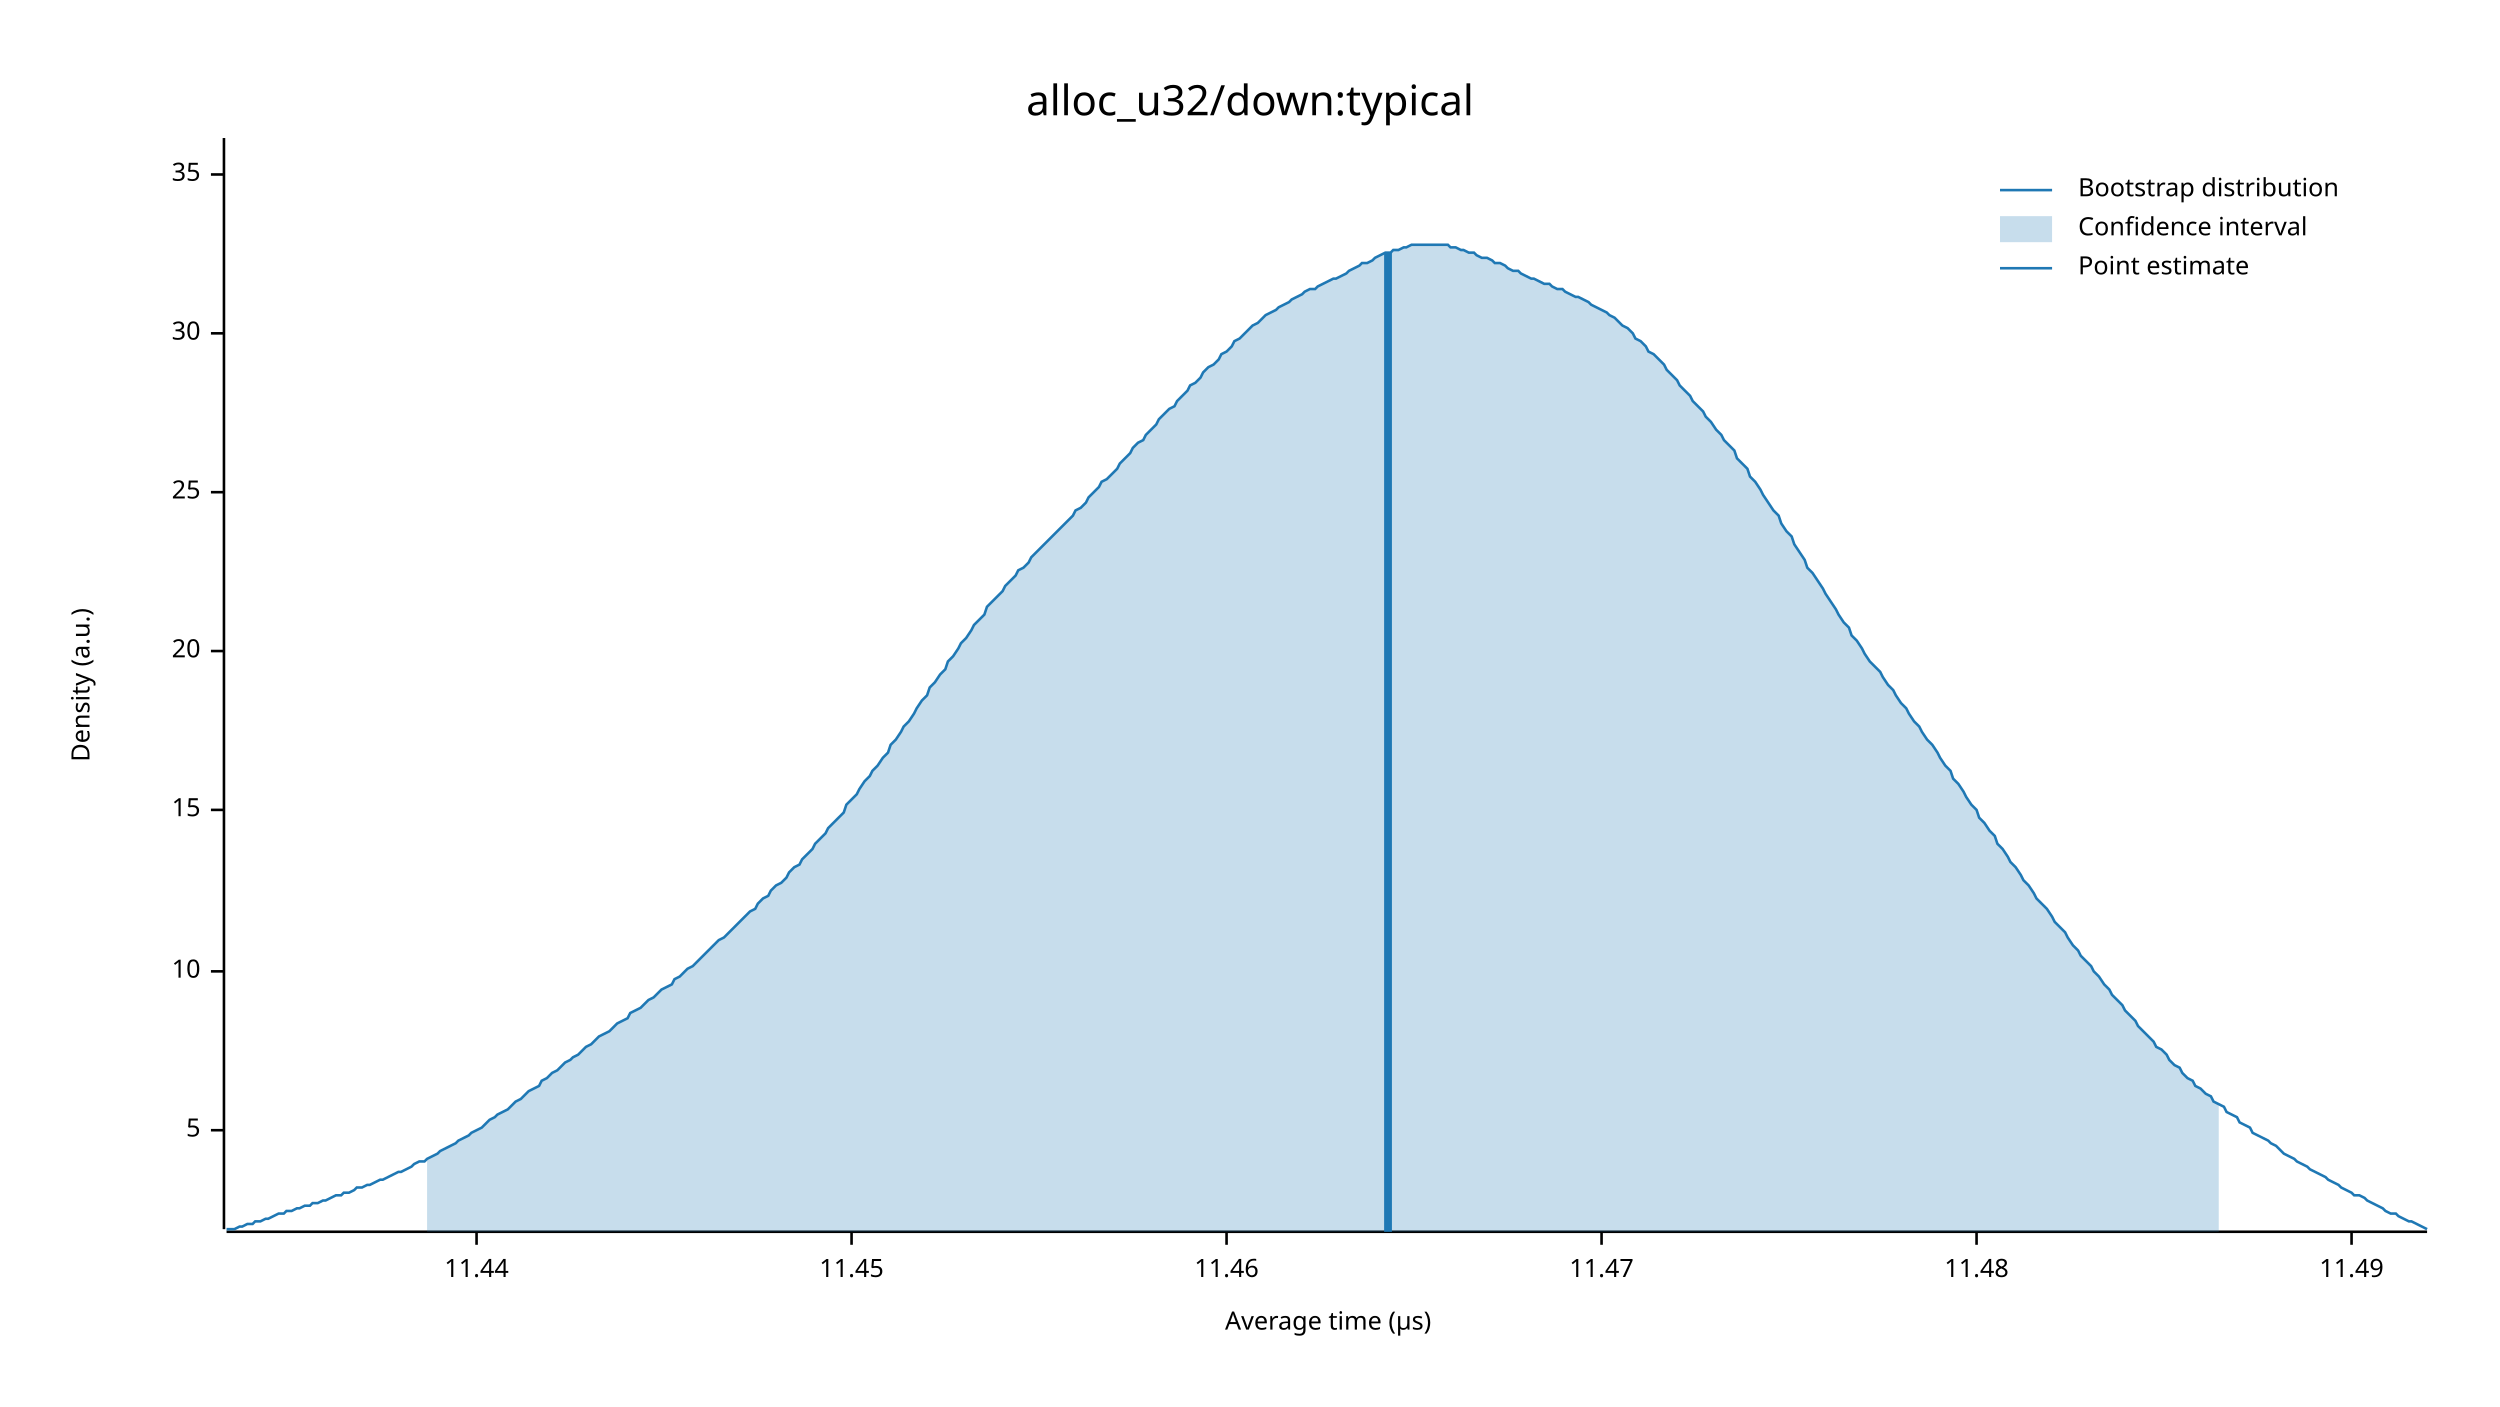
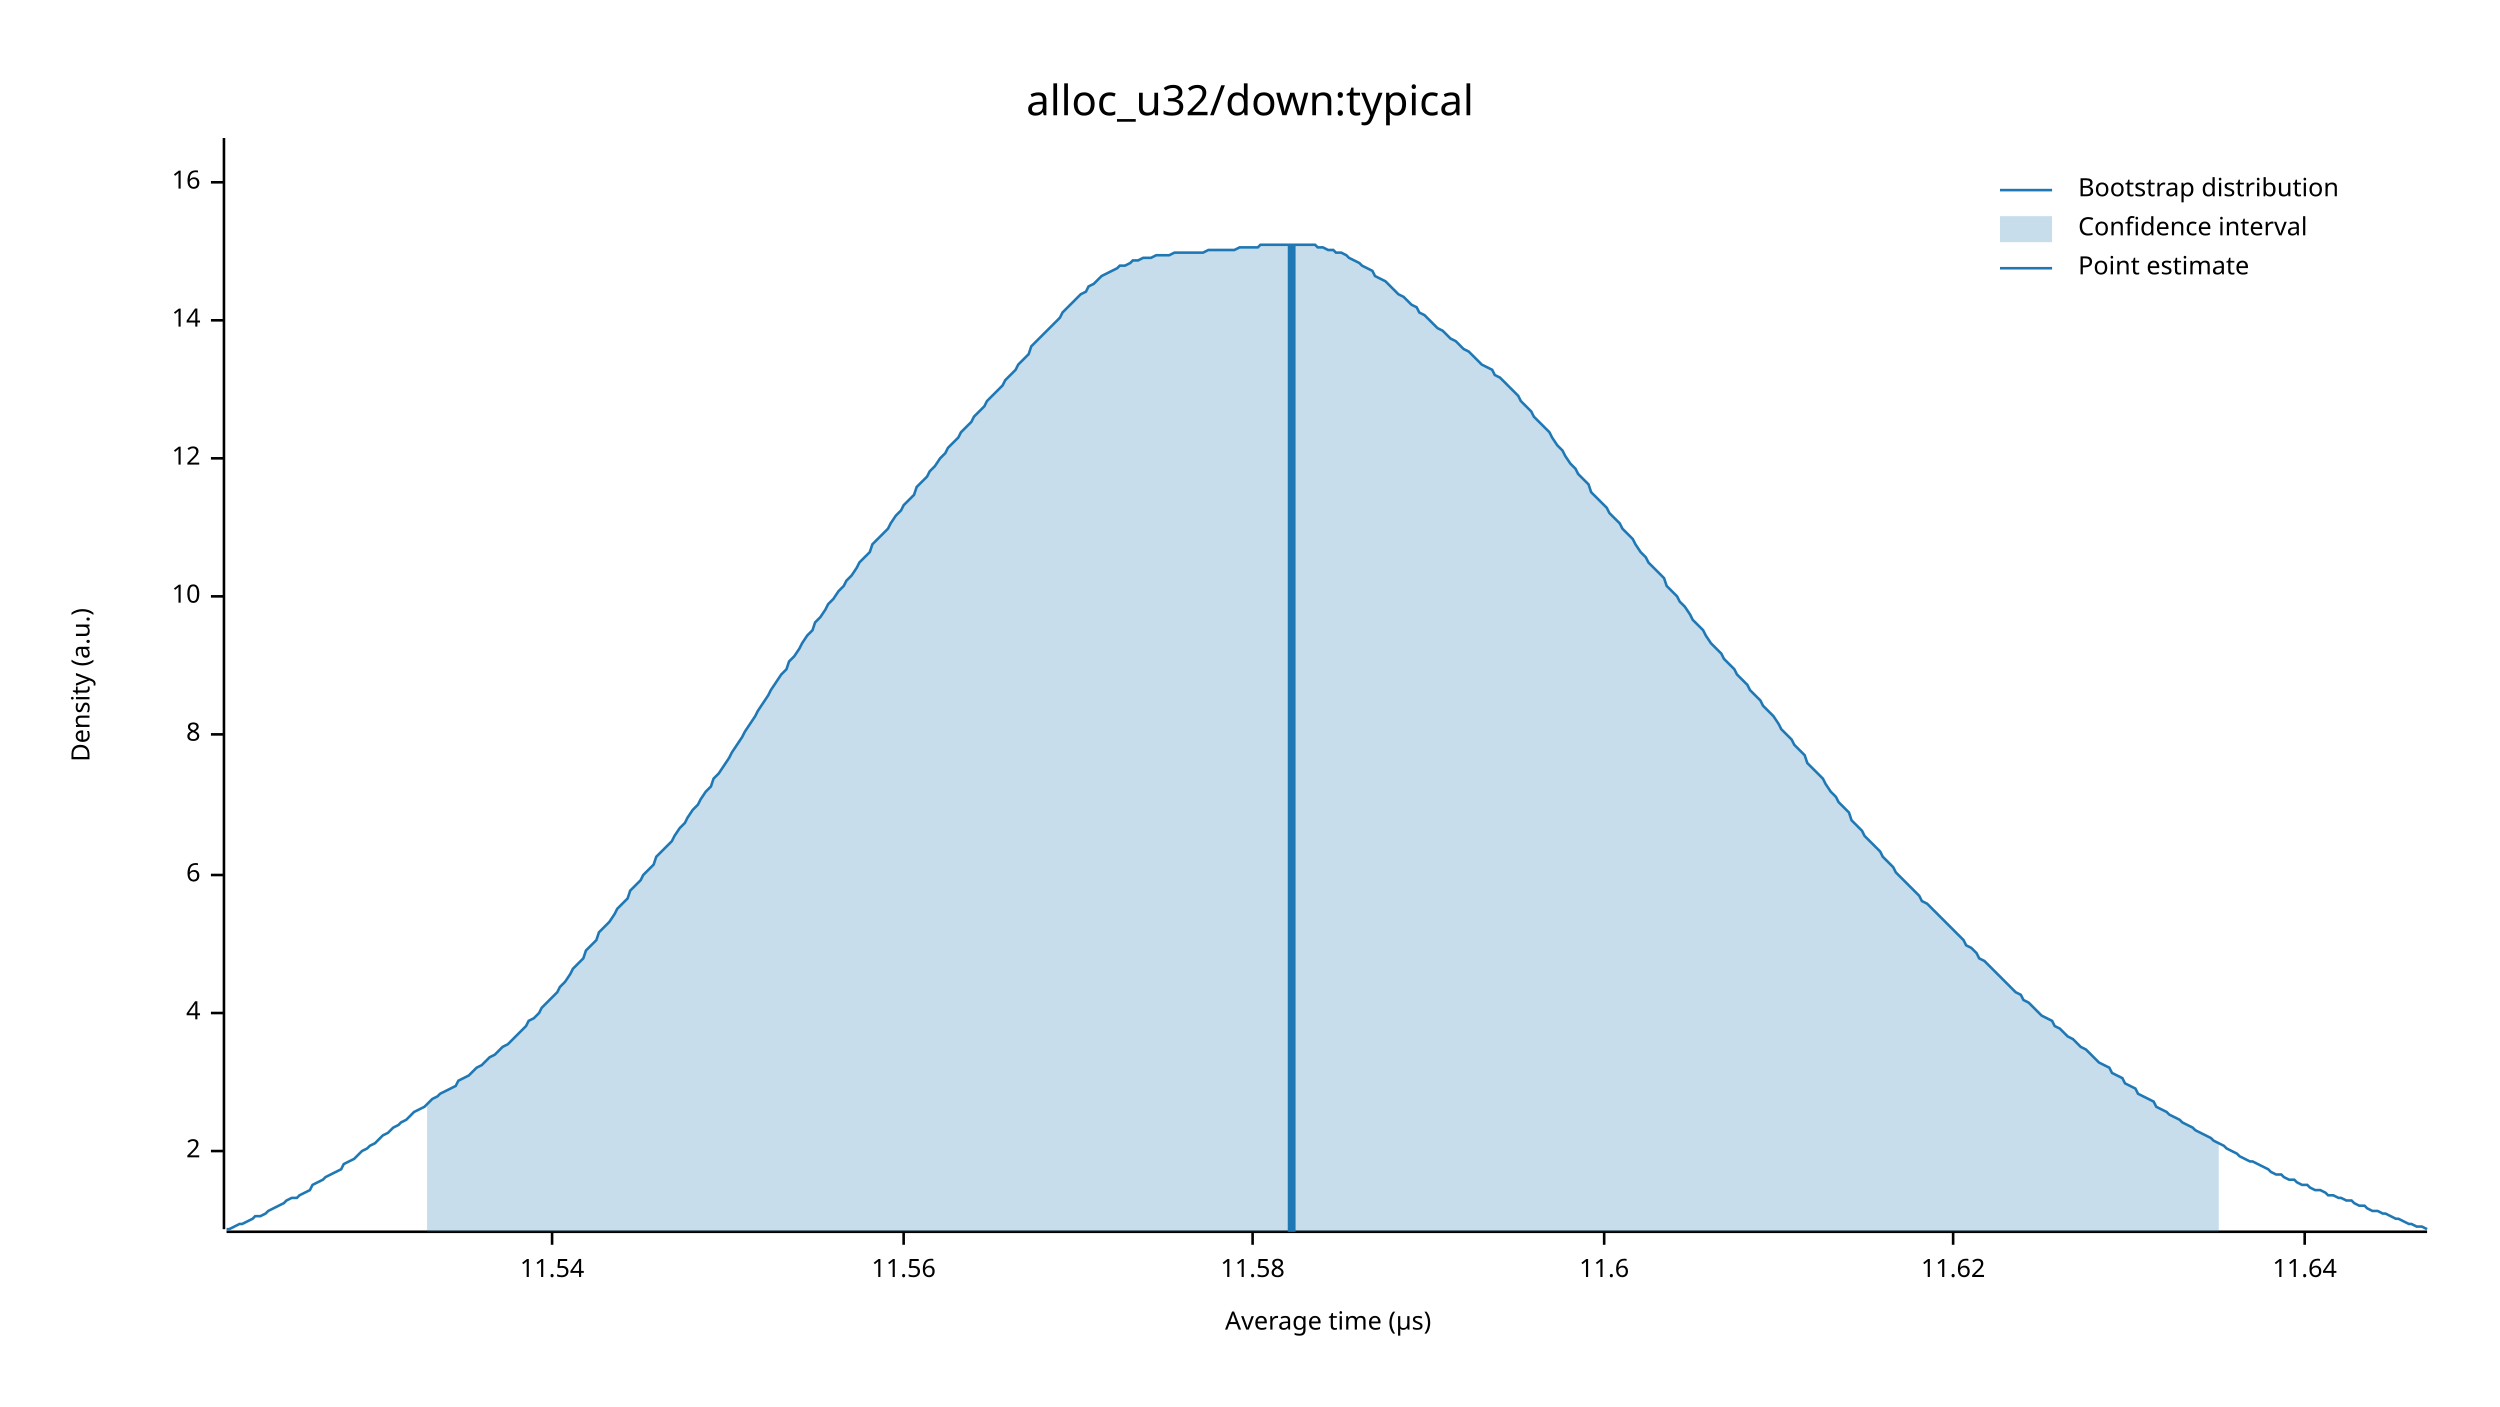
<svg xmlns="http://www.w3.org/2000/svg" width="960" height="540" viewBox="0 0 960 540">
  <text x="480" y="32" dy="0.76em" text-anchor="middle" font-family="sans-serif" font-size="16.129" opacity="1" fill="#000000">
alloc_u32/down:typical
</text>
  <text x="27" y="263" dy="0.76em" text-anchor="middle" font-family="sans-serif" font-size="9.677" opacity="1" fill="#000000" transform="rotate(270, 27, 263)">
Density (a.u.)
</text>
  <text x="510" y="513" dy="-0.5ex" text-anchor="middle" font-family="sans-serif" font-size="9.677" opacity="1" fill="#000000">
Average time (µs)
</text>
  <polyline fill="none" opacity="1" stroke="#000000" stroke-width="1" points="86,53 86,472 " />
-   <text x="77" y="434" dy="0.5ex" text-anchor="end" font-family="sans-serif" font-size="9.677" opacity="1" fill="#000000">
- 5
+   <text x="77" y="442" dy="0.5ex" text-anchor="end" font-family="sans-serif" font-size="9.677" opacity="1" fill="#000000">
+ 2
</text>
-   <polyline fill="none" opacity="1" stroke="#000000" stroke-width="1" points="81,434 86,434 " />
-   <text x="77" y="373" dy="0.5ex" text-anchor="end" font-family="sans-serif" font-size="9.677" opacity="1" fill="#000000">
+   <polyline fill="none" opacity="1" stroke="#000000" stroke-width="1" points="81,442 86,442 " />
+   <text x="77" y="389" dy="0.5ex" text-anchor="end" font-family="sans-serif" font-size="9.677" opacity="1" fill="#000000">
+ 4
+ </text>
+   <polyline fill="none" opacity="1" stroke="#000000" stroke-width="1" points="81,389 86,389 " />
+   <text x="77" y="336" dy="0.5ex" text-anchor="end" font-family="sans-serif" font-size="9.677" opacity="1" fill="#000000">
+ 6
+ </text>
+   <polyline fill="none" opacity="1" stroke="#000000" stroke-width="1" points="81,336 86,336 " />
+   <text x="77" y="282" dy="0.5ex" text-anchor="end" font-family="sans-serif" font-size="9.677" opacity="1" fill="#000000">
+ 8
+ </text>
+   <polyline fill="none" opacity="1" stroke="#000000" stroke-width="1" points="81,282 86,282 " />
+   <text x="77" y="229" dy="0.5ex" text-anchor="end" font-family="sans-serif" font-size="9.677" opacity="1" fill="#000000">
10
</text>
-   <polyline fill="none" opacity="1" stroke="#000000" stroke-width="1" points="81,373 86,373 " />
-   <text x="77" y="311" dy="0.5ex" text-anchor="end" font-family="sans-serif" font-size="9.677" opacity="1" fill="#000000">
- 15
+   <polyline fill="none" opacity="1" stroke="#000000" stroke-width="1" points="81,229 86,229 " />
+   <text x="77" y="176" dy="0.5ex" text-anchor="end" font-family="sans-serif" font-size="9.677" opacity="1" fill="#000000">
+ 12
</text>
-   <polyline fill="none" opacity="1" stroke="#000000" stroke-width="1" points="81,311 86,311 " />
-   <text x="77" y="250" dy="0.5ex" text-anchor="end" font-family="sans-serif" font-size="9.677" opacity="1" fill="#000000">
- 20
+   <polyline fill="none" opacity="1" stroke="#000000" stroke-width="1" points="81,176 86,176 " />
+   <text x="77" y="123" dy="0.5ex" text-anchor="end" font-family="sans-serif" font-size="9.677" opacity="1" fill="#000000">
+ 14
</text>
-   <polyline fill="none" opacity="1" stroke="#000000" stroke-width="1" points="81,250 86,250 " />
-   <text x="77" y="189" dy="0.5ex" text-anchor="end" font-family="sans-serif" font-size="9.677" opacity="1" fill="#000000">
- 25
+   <polyline fill="none" opacity="1" stroke="#000000" stroke-width="1" points="81,123 86,123 " />
+   <text x="77" y="70" dy="0.5ex" text-anchor="end" font-family="sans-serif" font-size="9.677" opacity="1" fill="#000000">
+ 16
</text>
-   <polyline fill="none" opacity="1" stroke="#000000" stroke-width="1" points="81,189 86,189 " />
-   <text x="77" y="128" dy="0.5ex" text-anchor="end" font-family="sans-serif" font-size="9.677" opacity="1" fill="#000000">
- 30
+   <polyline fill="none" opacity="1" stroke="#000000" stroke-width="1" points="81,70 86,70 " />
+   <polyline fill="none" opacity="1" stroke="#000000" stroke-width="1" points="87,473 932,473 " />
+   <text x="212" y="483" dy="0.76em" text-anchor="middle" font-family="sans-serif" font-size="9.677" opacity="1" fill="#000000">
+ 11.54
</text>
-   <polyline fill="none" opacity="1" stroke="#000000" stroke-width="1" points="81,128 86,128 " />
-   <text x="77" y="67" dy="0.5ex" text-anchor="end" font-family="sans-serif" font-size="9.677" opacity="1" fill="#000000">
- 35
+   <polyline fill="none" opacity="1" stroke="#000000" stroke-width="1" points="212,473 212,478 " />
+   <text x="347" y="483" dy="0.76em" text-anchor="middle" font-family="sans-serif" font-size="9.677" opacity="1" fill="#000000">
+ 11.56
</text>
-   <polyline fill="none" opacity="1" stroke="#000000" stroke-width="1" points="81,67 86,67 " />
-   <polyline fill="none" opacity="1" stroke="#000000" stroke-width="1" points="87,473 932,473 " />
-   <text x="183" y="483" dy="0.76em" text-anchor="middle" font-family="sans-serif" font-size="9.677" opacity="1" fill="#000000">
- 11.44
+   <polyline fill="none" opacity="1" stroke="#000000" stroke-width="1" points="347,473 347,478 " />
+   <text x="481" y="483" dy="0.76em" text-anchor="middle" font-family="sans-serif" font-size="9.677" opacity="1" fill="#000000">
+ 11.58
</text>
-   <polyline fill="none" opacity="1" stroke="#000000" stroke-width="1" points="183,473 183,478 " />
-   <text x="327" y="483" dy="0.76em" text-anchor="middle" font-family="sans-serif" font-size="9.677" opacity="1" fill="#000000">
- 11.45
+   <polyline fill="none" opacity="1" stroke="#000000" stroke-width="1" points="481,473 481,478 " />
+   <text x="616" y="483" dy="0.76em" text-anchor="middle" font-family="sans-serif" font-size="9.677" opacity="1" fill="#000000">
+ 11.6
</text>
-   <polyline fill="none" opacity="1" stroke="#000000" stroke-width="1" points="327,473 327,478 " />
-   <text x="471" y="483" dy="0.76em" text-anchor="middle" font-family="sans-serif" font-size="9.677" opacity="1" fill="#000000">
- 11.46
+   <polyline fill="none" opacity="1" stroke="#000000" stroke-width="1" points="616,473 616,478 " />
+   <text x="750" y="483" dy="0.76em" text-anchor="middle" font-family="sans-serif" font-size="9.677" opacity="1" fill="#000000">
+ 11.62
</text>
-   <polyline fill="none" opacity="1" stroke="#000000" stroke-width="1" points="471,473 471,478 " />
-   <text x="615" y="483" dy="0.76em" text-anchor="middle" font-family="sans-serif" font-size="9.677" opacity="1" fill="#000000">
- 11.47
+   <polyline fill="none" opacity="1" stroke="#000000" stroke-width="1" points="750,473 750,478 " />
+   <text x="885" y="483" dy="0.76em" text-anchor="middle" font-family="sans-serif" font-size="9.677" opacity="1" fill="#000000">
+ 11.64
</text>
-   <polyline fill="none" opacity="1" stroke="#000000" stroke-width="1" points="615,473 615,478 " />
-   <text x="759" y="483" dy="0.76em" text-anchor="middle" font-family="sans-serif" font-size="9.677" opacity="1" fill="#000000">
- 11.48
- </text>
-   <polyline fill="none" opacity="1" stroke="#000000" stroke-width="1" points="759,473 759,478 " />
-   <text x="903" y="483" dy="0.76em" text-anchor="middle" font-family="sans-serif" font-size="9.677" opacity="1" fill="#000000">
- 11.49
- </text>
-   <polyline fill="none" opacity="1" stroke="#000000" stroke-width="1" points="903,473 903,478 " />
-   <polyline fill="none" opacity="1" stroke="#1F78B4" stroke-width="1" points="87,472 88,472 90,472 92,471 93,471 95,470 97,470 98,469 100,469 102,468 103,468 105,467 107,466 109,466 110,465 112,465 114,464 115,464 117,463 119,463 120,462 122,462 124,461 125,461 127,460 129,459 131,459 132,458 134,458 136,457 137,456 139,456 141,455 142,455 144,454 146,453 147,453 149,452 151,451 153,450 154,450 156,449 158,448 159,447 161,446 163,446 164,445 166,444 168,443 169,442 171,441 173,440 175,439 176,438 178,437 180,436 181,435 183,434 185,433 186,432 188,430 190,429 191,428 193,427 195,426 197,424 198,423 200,422 202,420 203,419 205,418 207,417 208,415 210,414 212,412 214,411 215,410 217,408 219,407 220,406 222,405 224,403 225,402 227,401 229,399 230,398 232,397 234,396 236,394 237,393 239,392 241,391 242,389 244,388 246,387 247,386 249,384 251,383 252,382 254,380 256,379 258,378 259,376 261,375 263,373 264,372 266,371 268,369 269,368 271,366 273,364 274,363 276,361 278,360 280,358 281,357 283,355 285,353 286,352 288,350 290,349 291,347 293,345 295,344 296,342 298,340 300,339 302,337 303,335 305,333 307,332 308,330 310,328 312,326 313,324 315,322 317,320 318,318 320,316 322,314 324,312 325,309 327,307 329,305 330,303 332,300 334,298 335,296 337,294 339,291 341,289 342,286 344,284 346,281 347,279 349,277 351,274 352,272 354,269 356,267 357,264 359,262 361,259 363,257 364,254 366,252 368,249 369,247 371,245 373,242 374,240 376,238 378,236 379,233 381,231 383,229 385,227 386,225 388,223 390,221 391,219 393,218 395,216 396,214 398,212 400,210 401,209 403,207 405,205 407,203 408,202 410,200 412,198 413,196 415,195 417,193 418,191 420,189 422,187 423,185 425,184 427,182 429,180 430,178 432,176 434,174 435,172 437,170 439,169 440,167 442,165 444,163 445,161 447,159 449,157 451,156 452,154 454,152 456,150 457,148 459,147 461,145 462,143 464,141 466,140 468,138 469,136 471,135 473,133 474,131 476,130 478,128 479,127 481,125 483,124 484,123 486,121 488,120 490,119 491,118 493,117 495,116 496,115 498,114 500,113 501,112 503,111 505,111 506,110 508,109 510,108 512,107 513,107 515,106 517,105 518,104 520,103 522,102 523,101 525,101 527,100 528,99 530,98 532,97 534,97 535,96 537,96 539,95 540,95 542,94 544,94 545,94 547,94 549,94 550,94 552,94 554,94 556,94 557,95 559,95 561,96 562,96 564,97 566,97 567,98 569,99 571,99 573,100 574,101 576,101 578,102 579,103 581,104 583,104 584,105 586,106 588,107 589,107 591,108 593,109 595,109 596,110 598,111 600,111 601,112 603,113 605,114 606,114 608,115 610,116 611,117 613,118 615,119 617,120 618,121 620,122 622,124 623,125 625,126 627,128 628,130 630,131 632,133 633,135 635,136 637,138 639,140 640,142 642,144 644,146 645,148 647,150 649,152 650,154 652,156 654,158 655,160 657,162 659,165 661,167 662,169 664,171 666,173 667,176 669,178 671,180 672,183 674,185 676,188 677,190 679,193 681,196 683,198 684,201 686,204 688,206 689,209 691,212 693,215 694,218 696,220 698,223 700,226 701,228 703,231 705,234 706,236 708,239 710,241 711,244 713,246 715,249 716,251 718,254 720,256 722,258 723,260 725,263 727,265 728,267 730,270 732,272 733,274 735,277 737,279 738,281 740,284 742,286 744,289 745,291 747,294 749,296 750,299 752,301 754,304 755,306 757,309 759,311 760,314 762,316 764,319 766,321 767,324 769,326 771,329 772,331 774,333 776,336 777,338 779,340 781,343 782,345 784,347 786,349 788,352 789,354 791,356 793,358 794,360 796,363 798,365 799,367 801,369 803,371 804,373 806,375 808,378 810,380 811,382 813,384 815,386 816,388 818,390 820,392 821,394 823,396 825,398 827,400 828,402 830,403 832,405 833,407 835,409 837,410 838,412 840,414 842,415 843,417 845,418 847,420 849,421 850,423 852,424 854,425 855,427 857,428 859,429 860,431 862,432 864,433 865,435 867,436 869,437 871,438 872,439 874,440 876,442 877,443 879,444 881,445 882,446 884,447 886,448 887,449 889,450 891,451 893,452 894,453 896,454 898,455 899,456 901,457 903,458 904,459 906,459 908,460 909,461 911,462 913,463 915,464 916,465 918,466 920,466 921,467 923,468 925,469 926,469 928,470 930,471 932,472 " />
-   <polygon opacity="0.25" fill="#1F78B4" points="164,445 166,444 168,443 169,442 171,441 173,440 175,439 176,438 178,437 180,436 181,435 183,434 185,433 186,432 188,430 190,429 191,428 193,427 195,426 197,424 198,423 200,422 202,420 203,419 205,418 207,417 208,415 210,414 212,412 214,411 215,410 217,408 219,407 220,406 222,405 224,403 225,402 227,401 229,399 230,398 232,397 234,396 236,394 237,393 239,392 241,391 242,389 244,388 246,387 247,386 249,384 251,383 252,382 254,380 256,379 258,378 259,376 261,375 263,373 264,372 266,371 268,369 269,368 271,366 273,364 274,363 276,361 278,360 280,358 281,357 283,355 285,353 286,352 288,350 290,349 291,347 293,345 295,344 296,342 298,340 300,339 302,337 303,335 305,333 307,332 308,330 310,328 312,326 313,324 315,322 317,320 318,318 320,316 322,314 324,312 325,309 327,307 329,305 330,303 332,300 334,298 335,296 337,294 339,291 341,289 342,286 344,284 346,281 347,279 349,277 351,274 352,272 354,269 356,267 357,264 359,262 361,259 363,257 364,254 366,252 368,249 369,247 371,245 373,242 374,240 376,238 378,236 379,233 381,231 383,229 385,227 386,225 388,223 390,221 391,219 393,218 395,216 396,214 398,212 400,210 401,209 403,207 405,205 407,203 408,202 410,200 412,198 413,196 415,195 417,193 418,191 420,189 422,187 423,185 425,184 427,182 429,180 430,178 432,176 434,174 435,172 437,170 439,169 440,167 442,165 444,163 445,161 447,159 449,157 451,156 452,154 454,152 456,150 457,148 459,147 461,145 462,143 464,141 466,140 468,138 469,136 471,135 473,133 474,131 476,130 478,128 479,127 481,125 483,124 484,123 486,121 488,120 490,119 491,118 493,117 495,116 496,115 498,114 500,113 501,112 503,111 505,111 506,110 508,109 510,108 512,107 513,107 515,106 517,105 518,104 520,103 522,102 523,101 525,101 527,100 528,99 530,98 532,97 534,97 535,96 537,96 539,95 540,95 542,94 544,94 545,94 547,94 549,94 550,94 552,94 554,94 556,94 557,95 559,95 561,96 562,96 564,97 566,97 567,98 569,99 571,99 573,100 574,101 576,101 578,102 579,103 581,104 583,104 584,105 586,106 588,107 589,107 591,108 593,109 595,109 596,110 598,111 600,111 601,112 603,113 605,114 606,114 608,115 610,116 611,117 613,118 615,119 617,120 618,121 620,122 622,124 623,125 625,126 627,128 628,130 630,131 632,133 633,135 635,136 637,138 639,140 640,142 642,144 644,146 645,148 647,150 649,152 650,154 652,156 654,158 655,160 657,162 659,165 661,167 662,169 664,171 666,173 667,176 669,178 671,180 672,183 674,185 676,188 677,190 679,193 681,196 683,198 684,201 686,204 688,206 689,209 691,212 693,215 694,218 696,220 698,223 700,226 701,228 703,231 705,234 706,236 708,239 710,241 711,244 713,246 715,249 716,251 718,254 720,256 722,258 723,260 725,263 727,265 728,267 730,270 732,272 733,274 735,277 737,279 738,281 740,284 742,286 744,289 745,291 747,294 749,296 750,299 752,301 754,304 755,306 757,309 759,311 760,314 762,316 764,319 766,321 767,324 769,326 771,329 772,331 774,333 776,336 777,338 779,340 781,343 782,345 784,347 786,349 788,352 789,354 791,356 793,358 794,360 796,363 798,365 799,367 801,369 803,371 804,373 806,375 808,378 810,380 811,382 813,384 815,386 816,388 818,390 820,392 821,394 823,396 825,398 827,400 828,402 830,403 832,405 833,407 835,409 837,410 838,412 840,414 842,415 843,417 845,418 847,420 849,421 850,423 852,424 852,473 164,473 " />
-   <polyline fill="none" opacity="1" stroke="#1F78B4" stroke-width="3" points="533,473 533,97 " />
+   <polyline fill="none" opacity="1" stroke="#000000" stroke-width="1" points="885,473 885,478 " />
+   <polyline fill="none" opacity="1" stroke="#1F78B4" stroke-width="1" points="87,472 88,472 90,471 92,470 93,470 95,469 97,468 98,467 100,467 102,466 103,465 105,464 107,463 109,462 110,461 112,460 114,460 115,459 117,458 119,457 120,455 122,454 124,453 125,452 127,451 129,450 131,449 132,447 134,446 136,445 137,444 139,442 141,441 142,440 144,439 146,437 147,436 149,435 151,433 153,432 154,431 156,430 158,428 159,427 161,426 163,425 164,424 166,422 168,421 169,420 171,419 173,418 175,417 176,415 178,414 180,413 181,412 183,410 185,409 186,408 188,406 190,405 191,404 193,402 195,401 197,399 198,398 200,396 202,394 203,392 205,391 207,389 208,387 210,385 212,383 214,381 215,379 217,377 219,374 220,372 222,370 224,368 225,365 227,363 229,361 230,358 232,356 234,354 236,351 237,349 239,347 241,345 242,342 244,340 246,338 247,336 249,334 251,332 252,329 254,327 256,325 258,323 259,321 261,318 263,316 264,314 266,311 268,309 269,307 271,304 273,302 274,299 276,297 278,294 280,291 281,289 283,286 285,283 286,281 288,278 290,275 291,273 293,270 295,267 296,265 298,262 300,259 302,257 303,254 305,252 307,249 308,247 310,244 312,242 313,239 315,237 317,234 318,232 320,230 322,227 324,225 325,223 327,221 329,218 330,216 332,214 334,212 335,209 337,207 339,205 341,203 342,201 344,198 346,196 347,194 349,192 351,190 352,187 354,185 356,183 357,181 359,179 361,176 363,174 364,172 366,170 368,168 369,166 371,164 373,162 374,160 376,158 378,156 379,154 381,152 383,150 385,148 386,146 388,144 390,142 391,140 393,138 395,136 396,133 398,131 400,129 401,128 403,126 405,124 407,122 408,120 410,118 412,116 413,115 415,113 417,112 418,110 420,109 422,107 423,106 425,105 427,104 429,103 430,102 432,102 434,101 435,100 437,100 439,99 440,99 442,99 444,98 445,98 447,98 449,98 451,97 452,97 454,97 456,97 457,97 459,97 461,97 462,97 464,96 466,96 468,96 469,96 471,96 473,96 474,96 476,95 478,95 479,95 481,95 483,95 484,94 486,94 488,94 490,94 491,94 493,94 495,94 496,94 498,94 500,94 501,94 503,94 505,94 506,95 508,95 510,96 512,96 513,97 515,97 517,98 518,99 520,100 522,101 523,102 525,103 527,104 528,106 530,107 532,108 534,110 535,111 537,113 539,114 540,115 542,117 544,118 545,120 547,121 549,123 550,124 552,126 554,127 556,129 557,130 559,131 561,133 562,134 564,135 566,137 567,138 569,140 571,141 573,142 574,144 576,145 578,147 579,148 581,150 583,152 584,154 586,156 588,158 589,160 591,162 593,164 595,166 596,168 598,171 600,173 601,175 603,178 605,180 606,182 608,184 610,186 611,189 613,191 615,193 617,195 618,197 620,199 622,201 623,203 625,205 627,207 628,209 630,212 632,214 633,216 635,218 637,220 639,222 640,225 642,227 644,229 645,231 647,233 649,236 650,238 652,240 654,242 655,244 657,247 659,249 661,251 662,253 664,255 666,257 667,259 669,261 671,263 672,265 674,267 676,269 677,271 679,273 681,275 683,278 684,280 686,282 688,284 689,286 691,288 693,290 694,293 696,295 698,297 700,299 701,301 703,304 705,306 706,308 708,310 710,312 711,315 713,317 715,319 716,321 718,323 720,325 722,327 723,329 725,331 727,333 728,335 730,337 732,339 733,340 735,342 737,344 738,346 740,347 742,349 744,351 745,352 747,354 749,356 750,357 752,359 754,361 755,363 757,364 759,366 760,368 762,369 764,371 766,373 767,374 769,376 771,378 772,379 774,381 776,382 777,384 779,385 781,387 782,388 784,390 786,391 788,392 789,394 791,395 793,397 794,398 796,399 798,401 799,402 801,403 803,405 804,406 806,408 808,409 810,410 811,412 813,413 815,414 816,416 818,417 820,418 821,420 823,421 825,422 827,423 828,425 830,426 832,427 833,428 835,429 837,430 838,431 840,432 842,433 843,434 845,435 847,436 849,437 850,438 852,439 854,440 855,441 857,442 859,443 860,444 862,445 864,446 865,446 867,447 869,448 871,449 872,450 874,451 876,451 877,452 879,453 881,453 882,454 884,455 886,455 887,456 889,457 891,457 893,458 894,459 896,459 898,460 899,460 901,461 903,461 904,462 906,463 908,463 909,464 911,465 913,465 915,466 916,466 918,467 920,468 921,468 923,469 925,470 926,470 928,471 930,471 932,472 " />
+   <polygon opacity="0.25" fill="#1F78B4" points="164,424 166,422 168,421 169,420 171,419 173,418 175,417 176,415 178,414 180,413 181,412 183,410 185,409 186,408 188,406 190,405 191,404 193,402 195,401 197,399 198,398 200,396 202,394 203,392 205,391 207,389 208,387 210,385 212,383 214,381 215,379 217,377 219,374 220,372 222,370 224,368 225,365 227,363 229,361 230,358 232,356 234,354 236,351 237,349 239,347 241,345 242,342 244,340 246,338 247,336 249,334 251,332 252,329 254,327 256,325 258,323 259,321 261,318 263,316 264,314 266,311 268,309 269,307 271,304 273,302 274,299 276,297 278,294 280,291 281,289 283,286 285,283 286,281 288,278 290,275 291,273 293,270 295,267 296,265 298,262 300,259 302,257 303,254 305,252 307,249 308,247 310,244 312,242 313,239 315,237 317,234 318,232 320,230 322,227 324,225 325,223 327,221 329,218 330,216 332,214 334,212 335,209 337,207 339,205 341,203 342,201 344,198 346,196 347,194 349,192 351,190 352,187 354,185 356,183 357,181 359,179 361,176 363,174 364,172 366,170 368,168 369,166 371,164 373,162 374,160 376,158 378,156 379,154 381,152 383,150 385,148 386,146 388,144 390,142 391,140 393,138 395,136 396,133 398,131 400,129 401,128 403,126 405,124 407,122 408,120 410,118 412,116 413,115 415,113 417,112 418,110 420,109 422,107 423,106 425,105 427,104 429,103 430,102 432,102 434,101 435,100 437,100 439,99 440,99 442,99 444,98 445,98 447,98 449,98 451,97 452,97 454,97 456,97 457,97 459,97 461,97 462,97 464,96 466,96 468,96 469,96 471,96 473,96 474,96 476,95 478,95 479,95 481,95 483,95 484,94 486,94 488,94 490,94 491,94 493,94 495,94 496,94 498,94 500,94 501,94 503,94 505,94 506,95 508,95 510,96 512,96 513,97 515,97 517,98 518,99 520,100 522,101 523,102 525,103 527,104 528,106 530,107 532,108 534,110 535,111 537,113 539,114 540,115 542,117 544,118 545,120 547,121 549,123 550,124 552,126 554,127 556,129 557,130 559,131 561,133 562,134 564,135 566,137 567,138 569,140 571,141 573,142 574,144 576,145 578,147 579,148 581,150 583,152 584,154 586,156 588,158 589,160 591,162 593,164 595,166 596,168 598,171 600,173 601,175 603,178 605,180 606,182 608,184 610,186 611,189 613,191 615,193 617,195 618,197 620,199 622,201 623,203 625,205 627,207 628,209 630,212 632,214 633,216 635,218 637,220 639,222 640,225 642,227 644,229 645,231 647,233 649,236 650,238 652,240 654,242 655,244 657,247 659,249 661,251 662,253 664,255 666,257 667,259 669,261 671,263 672,265 674,267 676,269 677,271 679,273 681,275 683,278 684,280 686,282 688,284 689,286 691,288 693,290 694,293 696,295 698,297 700,299 701,301 703,304 705,306 706,308 708,310 710,312 711,315 713,317 715,319 716,321 718,323 720,325 722,327 723,329 725,331 727,333 728,335 730,337 732,339 733,340 735,342 737,344 738,346 740,347 742,349 744,351 745,352 747,354 749,356 750,357 752,359 754,361 755,363 757,364 759,366 760,368 762,369 764,371 766,373 767,374 769,376 771,378 772,379 774,381 776,382 777,384 779,385 781,387 782,388 784,390 786,391 788,392 789,394 791,395 793,397 794,398 796,399 798,401 799,402 801,403 803,405 804,406 806,408 808,409 810,410 811,412 813,413 815,414 816,416 818,417 820,418 821,420 823,421 825,422 827,423 828,425 830,426 832,427 833,428 835,429 837,430 838,431 840,432 842,433 843,434 845,435 847,436 849,437 850,438 852,439 852,473 164,473 " />
+   <polyline fill="none" opacity="1" stroke="#1F78B4" stroke-width="3" points="496,473 496,94 " />
  <text x="798" y="68" dy="0.76em" text-anchor="start" font-family="sans-serif" font-size="9.677" opacity="1" fill="#000000">
Bootstrap distribution
</text>
  <text x="798" y="83" dy="0.76em" text-anchor="start" font-family="sans-serif" font-size="9.677" opacity="1" fill="#000000">
Confidence interval
</text>
  <text x="798" y="98" dy="0.76em" text-anchor="start" font-family="sans-serif" font-size="9.677" opacity="1" fill="#000000">
Point estimate
</text>
  <polyline fill="none" opacity="1" stroke="#1F78B4" stroke-width="1" points="768,73 788,73 " />
  <rect x="768" y="83" width="20" height="10" opacity="0.25" fill="#1F78B4" stroke="none" />
  <polyline fill="none" opacity="1" stroke="#1F78B4" stroke-width="1" points="768,103 788,103 " />
</svg>
